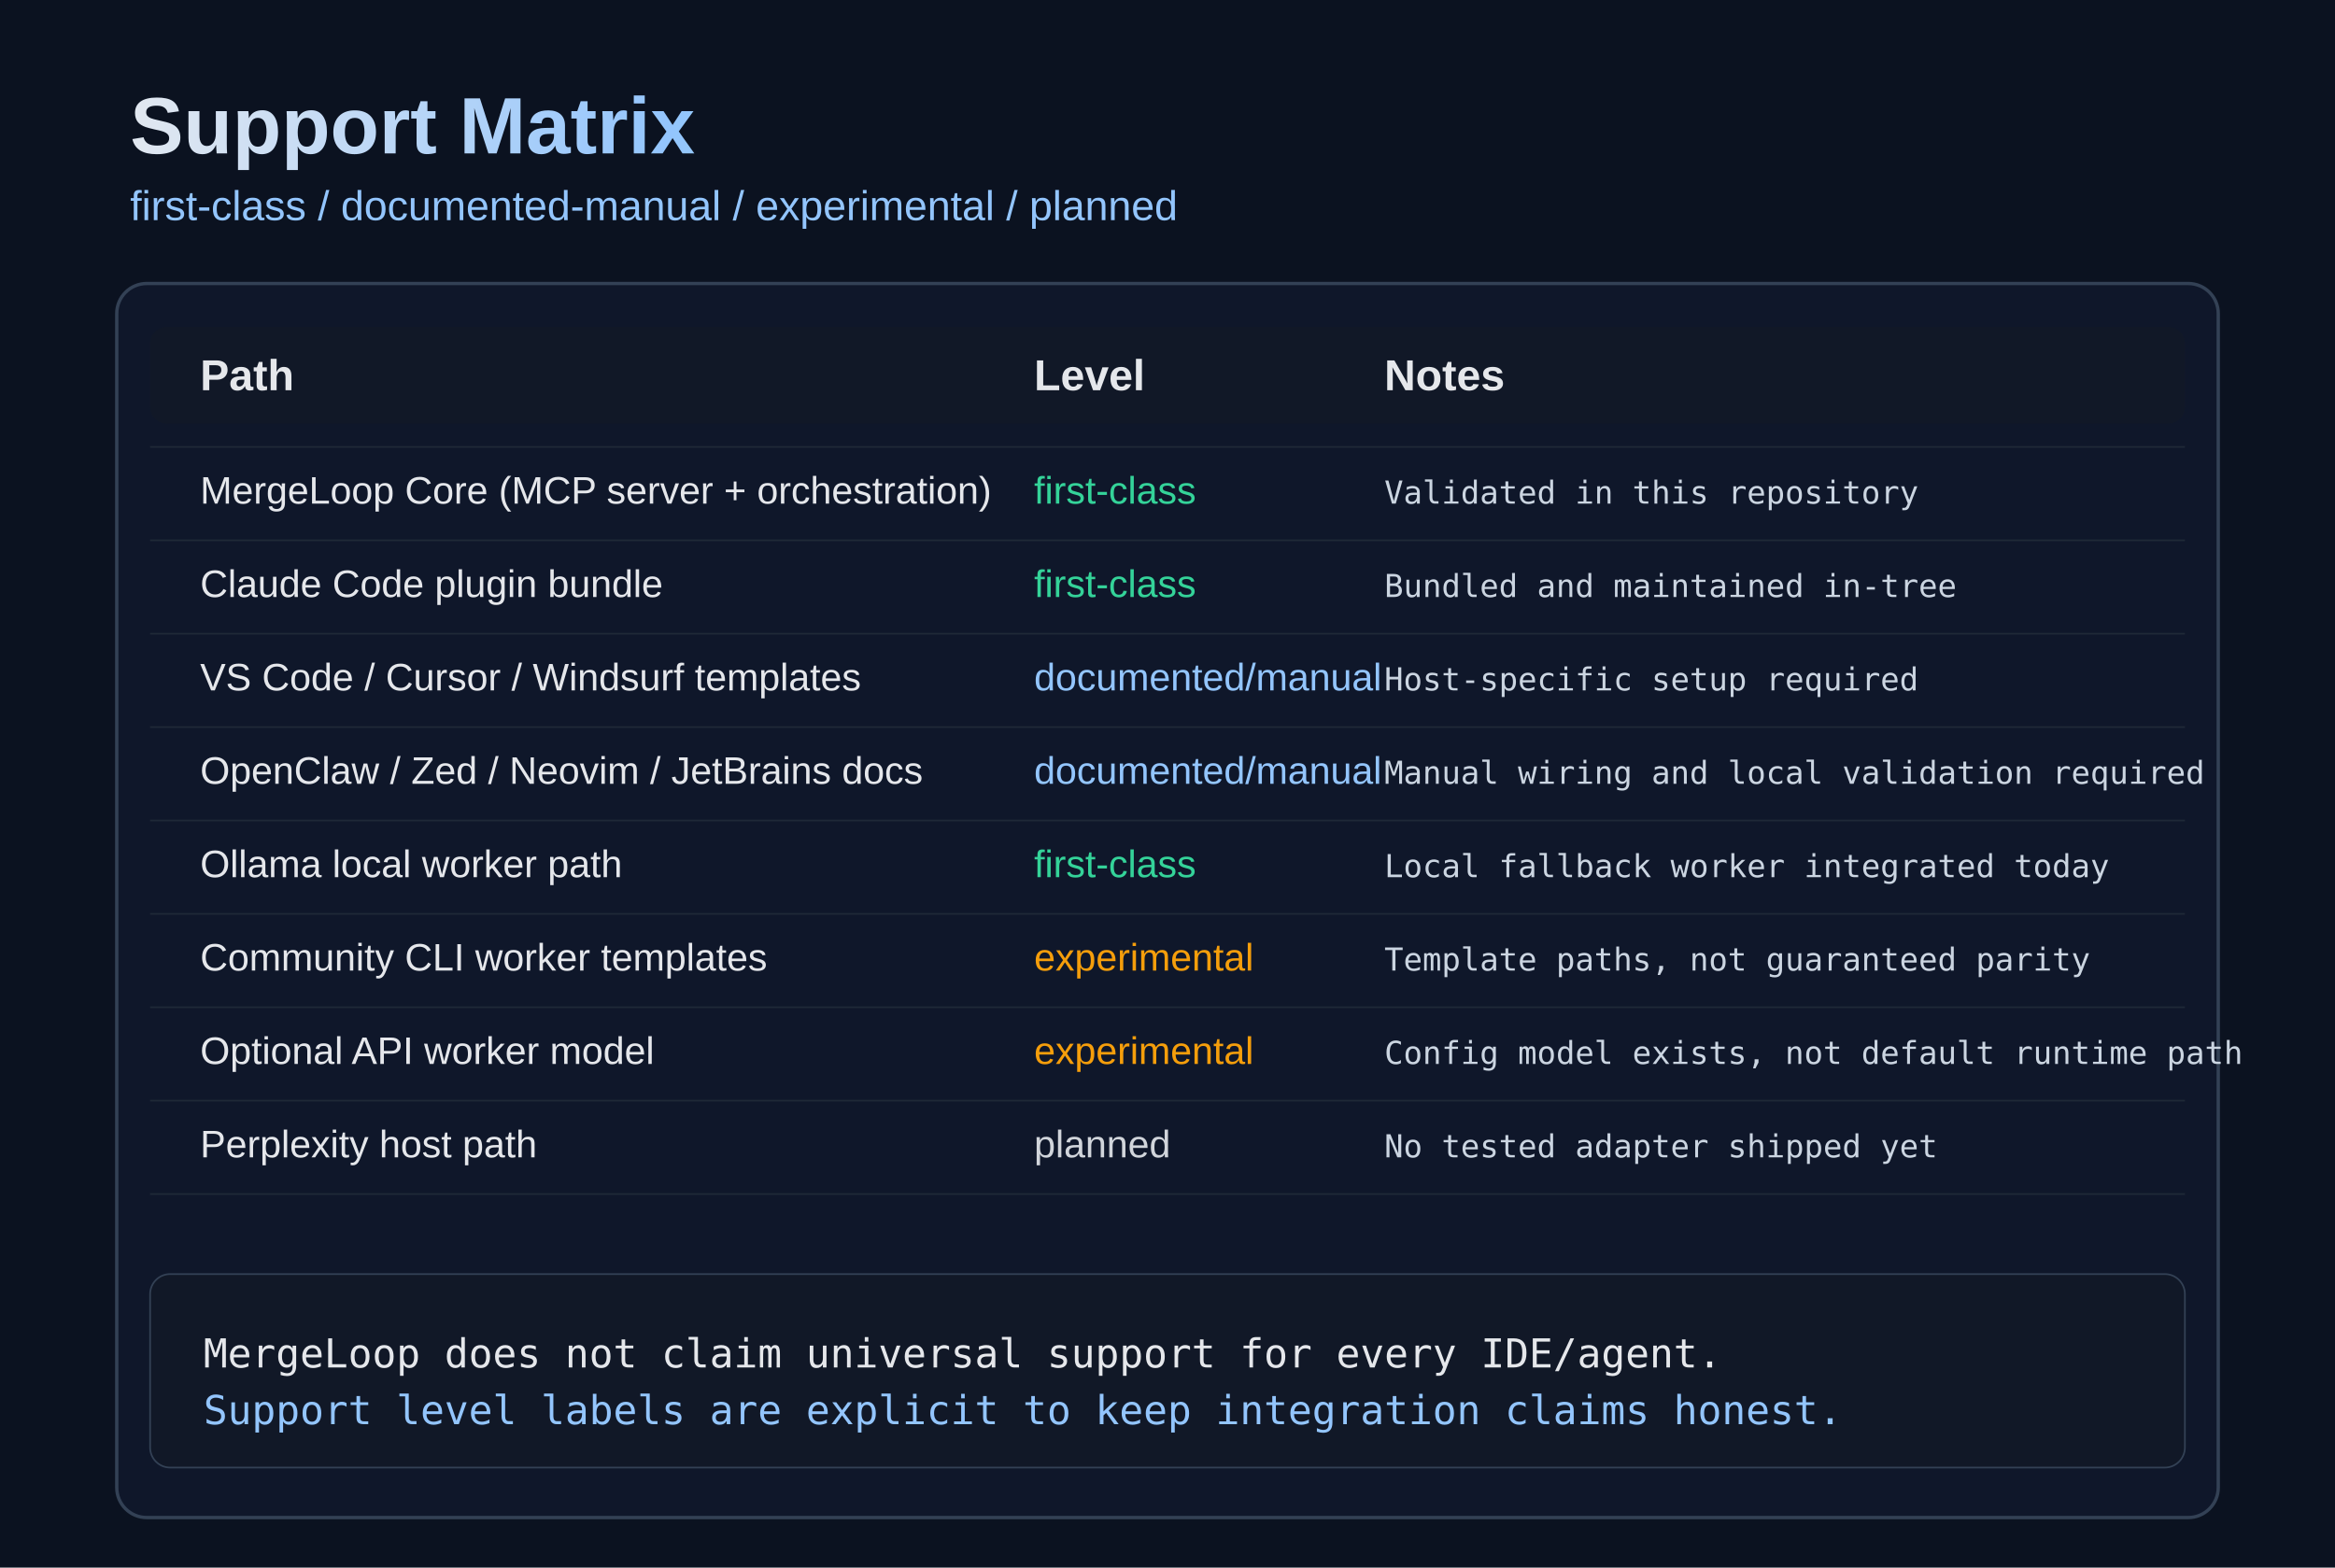
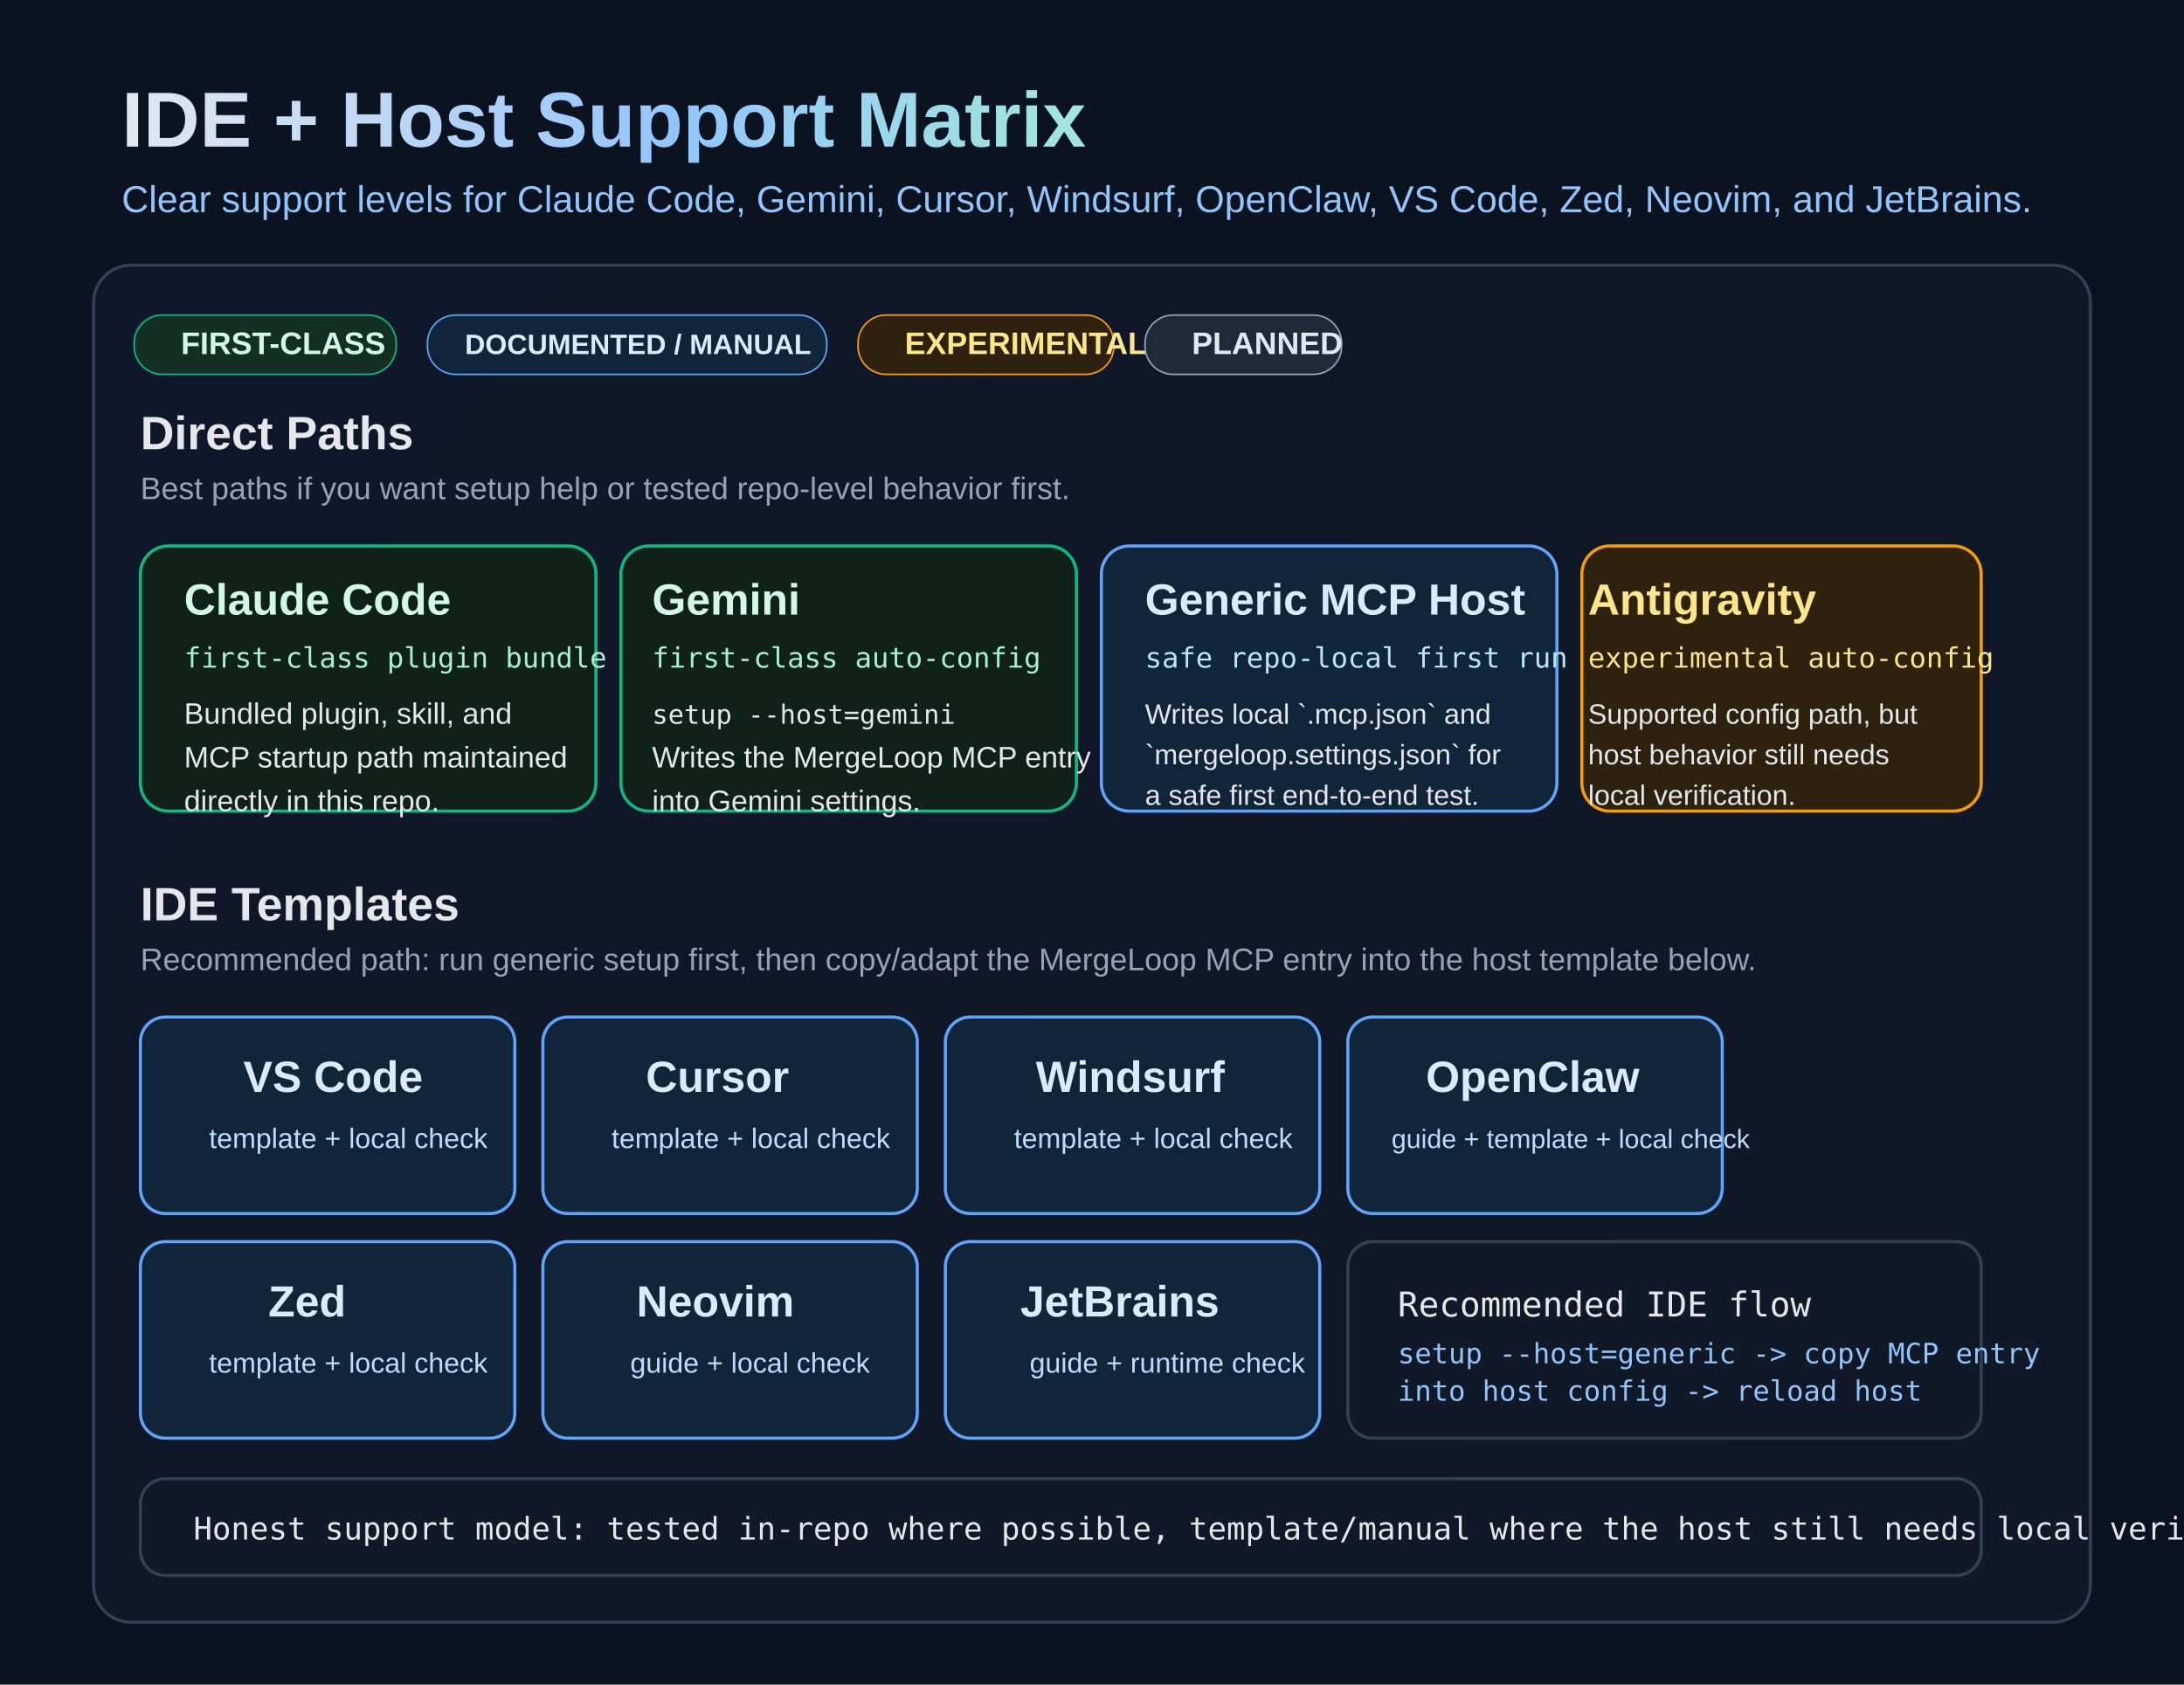
- <svg xmlns="http://www.w3.org/2000/svg" width="1400" height="940" viewBox="0 0 1400 940" fill="none">
+ <svg xmlns="http://www.w3.org/2000/svg" width="1400" height="1080" viewBox="0 0 1400 1080" fill="none">
  <defs>
-     <linearGradient id="titleGrad" x1="80" y1="44" x2="720" y2="124" gradientUnits="userSpaceOnUse">
+     <linearGradient id="titleGrad" x1="80" y1="48" x2="780" y2="132" gradientUnits="userSpaceOnUse">
      <stop stop-color="#E2E8F0" />
      <stop offset="0.5" stop-color="#93C5FD" />
      <stop offset="1" stop-color="#A7F3D0" />
    </linearGradient>
+     <linearGradient id="panelGrad" x1="60" y1="150" x2="1340" y2="1040" gradientUnits="userSpaceOnUse">
+       <stop stop-color="#0F172A" />
+       <stop offset="1" stop-color="#111827" />
+     </linearGradient>
  </defs>
-   <rect width="1400" height="940" fill="#0B1220" />
-   <text x="78" y="92" fill="url(#titleGrad)" font-family="Segoe UI, Arial, sans-serif" font-size="48" font-weight="700">Support Matrix</text>
-   <text x="78" y="132" fill="#93C5FD" font-family="Segoe UI, Arial, sans-serif" font-size="25">first-class / documented-manual / experimental / planned</text>
-   <rect x="70" y="170" width="1260" height="740" rx="18" fill="#0F172A" stroke="#334155" stroke-width="2" />
-   <rect x="90" y="196" width="1220" height="58" rx="10" fill="#111827" />
-   <text x="120" y="234" fill="#E5E7EB" font-family="Segoe UI, Arial, sans-serif" font-size="26" font-weight="700">Path</text>
-   <text x="620" y="234" fill="#E5E7EB" font-family="Segoe UI, Arial, sans-serif" font-size="26" font-weight="700">Level</text>
-   <text x="830" y="234" fill="#E5E7EB" font-family="Segoe UI, Arial, sans-serif" font-size="26" font-weight="700">Notes</text>
-   <g font-family="Segoe UI, Arial, sans-serif" font-size="23" fill="#E5E7EB">
-     <text x="120" y="302">MergeLoop Core (MCP server + orchestration)</text>
-     <text x="120" y="358">Claude Code plugin bundle</text>
-     <text x="120" y="414">VS Code / Cursor / Windsurf templates</text>
-     <text x="120" y="470">OpenClaw / Zed / Neovim / JetBrains docs</text>
-     <text x="120" y="526">Ollama local worker path</text>
-     <text x="120" y="582">Community CLI worker templates</text>
-     <text x="120" y="638">Optional API worker model</text>
-     <text x="120" y="694">Perplexity host path</text>
-   </g>
-   <g font-family="Segoe UI, Arial, sans-serif" font-size="23">
-     <text x="620" y="302" fill="#34D399">first-class</text>
-     <text x="620" y="358" fill="#34D399">first-class</text>
-     <text x="620" y="414" fill="#93C5FD">documented/manual</text>
-     <text x="620" y="470" fill="#93C5FD">documented/manual</text>
-     <text x="620" y="526" fill="#34D399">first-class</text>
-     <text x="620" y="582" fill="#F59E0B">experimental</text>
-     <text x="620" y="638" fill="#F59E0B">experimental</text>
-     <text x="620" y="694" fill="#D1D5DB">planned</text>
-   </g>
-   <g font-family="Consolas, Menlo, monospace" font-size="19" fill="#CBD5E1">
-     <text x="830" y="302">Validated in this repository</text>
-     <text x="830" y="358">Bundled and maintained in-tree</text>
-     <text x="830" y="414">Host-specific setup required</text>
-     <text x="830" y="470">Manual wiring and local validation required</text>
-     <text x="830" y="526">Local fallback worker integrated today</text>
-     <text x="830" y="582">Template paths, not guaranteed parity</text>
-     <text x="830" y="638">Config model exists, not default runtime path</text>
-     <text x="830" y="694">No tested adapter shipped yet</text>
-   </g>
-   <g stroke="#1F2937">
-     <line x1="90" y1="268" x2="1310" y2="268" />
-     <line x1="90" y1="324" x2="1310" y2="324" />
-     <line x1="90" y1="380" x2="1310" y2="380" />
-     <line x1="90" y1="436" x2="1310" y2="436" />
-     <line x1="90" y1="492" x2="1310" y2="492" />
-     <line x1="90" y1="548" x2="1310" y2="548" />
-     <line x1="90" y1="604" x2="1310" y2="604" />
-     <line x1="90" y1="660" x2="1310" y2="660" />
-     <line x1="90" y1="716" x2="1310" y2="716" />
-   </g>
-   <rect x="90" y="764" width="1220" height="116" rx="12" fill="#111827" stroke="#334155" />
-   <text x="122" y="820" fill="#E5E7EB" font-family="Consolas, Menlo, monospace" font-size="24">MergeLoop does not claim universal support for every IDE/agent.</text>
-   <text x="122" y="854" fill="#93C5FD" font-family="Consolas, Menlo, monospace" font-size="24">Support level labels are explicit to keep integration claims honest.</text>
+   <rect width="1400" height="1080" fill="#0B1220" />
+   <text x="78" y="94" fill="url(#titleGrad)" font-family="Segoe UI, Arial, sans-serif" font-size="50" font-weight="700">IDE + Host Support Matrix</text>
+   <text x="78" y="136" fill="#93C5FD" font-family="Segoe UI, Arial, sans-serif" font-size="24">Clear support levels for Claude Code, Gemini, Cursor, Windsurf, OpenClaw, VS Code, Zed, Neovim, and JetBrains.</text>
+   <rect x="60" y="170" width="1280" height="870" rx="24" fill="url(#panelGrad)" stroke="#334155" stroke-width="2" />
+   <rect x="86" y="202" width="168" height="38" rx="18" fill="#143024" stroke="#10B981" />
+   <text x="116" y="227" fill="#D1FAE5" font-family="Segoe UI, Arial, sans-serif" font-size="20" font-weight="700">FIRST-CLASS</text>
+   <rect x="274" y="202" width="256" height="38" rx="18" fill="#11253A" stroke="#60A5FA" />
+   <text x="298" y="227" fill="#DBEAFE" font-family="Segoe UI, Arial, sans-serif" font-size="18" font-weight="700">DOCUMENTED / MANUAL</text>
+   <rect x="550" y="202" width="164" height="38" rx="18" fill="#2E220E" stroke="#F59E0B" />
+   <text x="580" y="227" fill="#FDE68A" font-family="Segoe UI, Arial, sans-serif" font-size="20" font-weight="700">EXPERIMENTAL</text>
+   <rect x="734" y="202" width="126" height="38" rx="18" fill="#1F2937" stroke="#94A3B8" />
+   <text x="764" y="227" fill="#E2E8F0" font-family="Segoe UI, Arial, sans-serif" font-size="20" font-weight="700">PLANNED</text>
+   <text x="90" y="288" fill="#E5E7EB" font-family="Segoe UI, Arial, sans-serif" font-size="30" font-weight="700">Direct Paths</text>
+   <text x="90" y="320" fill="#94A3B8" font-family="Segoe UI, Arial, sans-serif" font-size="20">Best paths if you want setup help or tested repo-level behavior first.</text>
+   <rect x="90" y="350" width="292" height="170" rx="18" fill="#10211A" stroke="#10B981" stroke-width="2" />
+   <text x="118" y="394" fill="#D1FAE5" font-family="Segoe UI, Arial, sans-serif" font-size="28" font-weight="700">Claude Code</text>
+   <text x="118" y="428" fill="#A7F3D0" font-family="Consolas, Menlo, monospace" font-size="18">first-class plugin bundle</text>
+   <text x="118" y="464" fill="#E5E7EB" font-family="Segoe UI, Arial, sans-serif" font-size="19">Bundled plugin, skill, and</text>
+   <text x="118" y="492" fill="#E5E7EB" font-family="Segoe UI, Arial, sans-serif" font-size="19">MCP startup path maintained</text>
+   <text x="118" y="520" fill="#E5E7EB" font-family="Segoe UI, Arial, sans-serif" font-size="19">directly in this repo.</text>
+   <rect x="398" y="350" width="292" height="170" rx="18" fill="#10211A" stroke="#10B981" stroke-width="2" />
+   <text x="418" y="394" fill="#D1FAE5" font-family="Segoe UI, Arial, sans-serif" font-size="28" font-weight="700">Gemini</text>
+   <text x="418" y="428" fill="#A7F3D0" font-family="Consolas, Menlo, monospace" font-size="18">first-class auto-config</text>
+   <text x="418" y="464" fill="#E5E7EB" font-family="Consolas, Menlo, monospace" font-size="17">setup --host=gemini</text>
+   <text x="418" y="492" fill="#E5E7EB" font-family="Segoe UI, Arial, sans-serif" font-size="19">Writes the MergeLoop MCP entry</text>
+   <text x="418" y="520" fill="#E5E7EB" font-family="Segoe UI, Arial, sans-serif" font-size="19">into Gemini settings.</text>
+   <rect x="706" y="350" width="292" height="170" rx="18" fill="#11253A" stroke="#60A5FA" stroke-width="2" />
+   <text x="734" y="394" fill="#DBEAFE" font-family="Segoe UI, Arial, sans-serif" font-size="28" font-weight="700">Generic MCP Host</text>
+   <text x="734" y="428" fill="#BAE6FD" font-family="Consolas, Menlo, monospace" font-size="18">safe repo-local first run</text>
+   <text x="734" y="464" fill="#E5E7EB" font-family="Segoe UI, Arial, sans-serif" font-size="18">Writes local `.mcp.json` and</text>
+   <text x="734" y="490" fill="#E5E7EB" font-family="Segoe UI, Arial, sans-serif" font-size="18">`mergeloop.settings.json` for</text>
+   <text x="734" y="516" fill="#E5E7EB" font-family="Segoe UI, Arial, sans-serif" font-size="18">a safe first end-to-end test.</text>
+   <rect x="1014" y="350" width="256" height="170" rx="18" fill="#2E220E" stroke="#F59E0B" stroke-width="2" />
+   <text x="1018" y="394" fill="#FDE68A" font-family="Segoe UI, Arial, sans-serif" font-size="28" font-weight="700">Antigravity</text>
+   <text x="1018" y="428" fill="#FDE68A" font-family="Consolas, Menlo, monospace" font-size="18">experimental auto-config</text>
+   <text x="1018" y="464" fill="#E5E7EB" font-family="Segoe UI, Arial, sans-serif" font-size="18">Supported config path, but</text>
+   <text x="1018" y="490" fill="#E5E7EB" font-family="Segoe UI, Arial, sans-serif" font-size="18">host behavior still needs</text>
+   <text x="1018" y="516" fill="#E5E7EB" font-family="Segoe UI, Arial, sans-serif" font-size="18">local verification.</text>
+   <text x="90" y="590" fill="#E5E7EB" font-family="Segoe UI, Arial, sans-serif" font-size="30" font-weight="700">IDE Templates</text>
+   <text x="90" y="622" fill="#94A3B8" font-family="Segoe UI, Arial, sans-serif" font-size="20">Recommended path: run generic setup first, then copy/adapt the MergeLoop MCP entry into the host template below.</text>
+   <rect x="90" y="652" width="240" height="126" rx="16" fill="#11253A" stroke="#60A5FA" stroke-width="2" />
+   <text x="156" y="700" fill="#DBEAFE" font-family="Segoe UI, Arial, sans-serif" font-size="28" font-weight="700">VS Code</text>
+   <text x="134" y="736" fill="#BFDBFE" font-family="Segoe UI, Arial, sans-serif" font-size="18">template + local check</text>
+   <rect x="348" y="652" width="240" height="126" rx="16" fill="#11253A" stroke="#60A5FA" stroke-width="2" />
+   <text x="414" y="700" fill="#DBEAFE" font-family="Segoe UI, Arial, sans-serif" font-size="28" font-weight="700">Cursor</text>
+   <text x="392" y="736" fill="#BFDBFE" font-family="Segoe UI, Arial, sans-serif" font-size="18">template + local check</text>
+   <rect x="606" y="652" width="240" height="126" rx="16" fill="#11253A" stroke="#60A5FA" stroke-width="2" />
+   <text x="664" y="700" fill="#DBEAFE" font-family="Segoe UI, Arial, sans-serif" font-size="28" font-weight="700">Windsurf</text>
+   <text x="650" y="736" fill="#BFDBFE" font-family="Segoe UI, Arial, sans-serif" font-size="18">template + local check</text>
+   <rect x="864" y="652" width="240" height="126" rx="16" fill="#11253A" stroke="#60A5FA" stroke-width="2" />
+   <text x="914" y="700" fill="#DBEAFE" font-family="Segoe UI, Arial, sans-serif" font-size="28" font-weight="700">OpenClaw</text>
+   <text x="892" y="736" fill="#BFDBFE" font-family="Segoe UI, Arial, sans-serif" font-size="17">guide + template + local check</text>
+   <rect x="90" y="796" width="240" height="126" rx="16" fill="#11253A" stroke="#60A5FA" stroke-width="2" />
+   <text x="172" y="844" fill="#DBEAFE" font-family="Segoe UI, Arial, sans-serif" font-size="28" font-weight="700">Zed</text>
+   <text x="134" y="880" fill="#BFDBFE" font-family="Segoe UI, Arial, sans-serif" font-size="18">template + local check</text>
+   <rect x="348" y="796" width="240" height="126" rx="16" fill="#11253A" stroke="#60A5FA" stroke-width="2" />
+   <text x="408" y="844" fill="#DBEAFE" font-family="Segoe UI, Arial, sans-serif" font-size="28" font-weight="700">Neovim</text>
+   <text x="404" y="880" fill="#BFDBFE" font-family="Segoe UI, Arial, sans-serif" font-size="18">guide + local check</text>
+   <rect x="606" y="796" width="240" height="126" rx="16" fill="#11253A" stroke="#60A5FA" stroke-width="2" />
+   <text x="654" y="844" fill="#DBEAFE" font-family="Segoe UI, Arial, sans-serif" font-size="28" font-weight="700">JetBrains</text>
+   <text x="660" y="880" fill="#BFDBFE" font-family="Segoe UI, Arial, sans-serif" font-size="18">guide + runtime check</text>
+   <rect x="864" y="796" width="406" height="126" rx="16" fill="#111827" stroke="#334155" stroke-width="2" />
+   <text x="896" y="844" fill="#E5E7EB" font-family="Consolas, Menlo, monospace" font-size="22">Recommended IDE flow</text>
+   <text x="896" y="874" fill="#93C5FD" font-family="Consolas, Menlo, monospace" font-size="18">setup --host=generic  -&gt;  copy MCP entry</text>
+   <text x="896" y="898" fill="#93C5FD" font-family="Consolas, Menlo, monospace" font-size="18">into host config  -&gt;  reload host</text>
+   <rect x="90" y="948" width="1180" height="62" rx="16" fill="#111827" stroke="#334155" stroke-width="2" />
+   <text x="124" y="987" fill="#E5E7EB" font-family="Consolas, Menlo, monospace" font-size="20">Honest support model: tested in-repo where possible, template/manual where the host still needs local verification.</text>
</svg>
